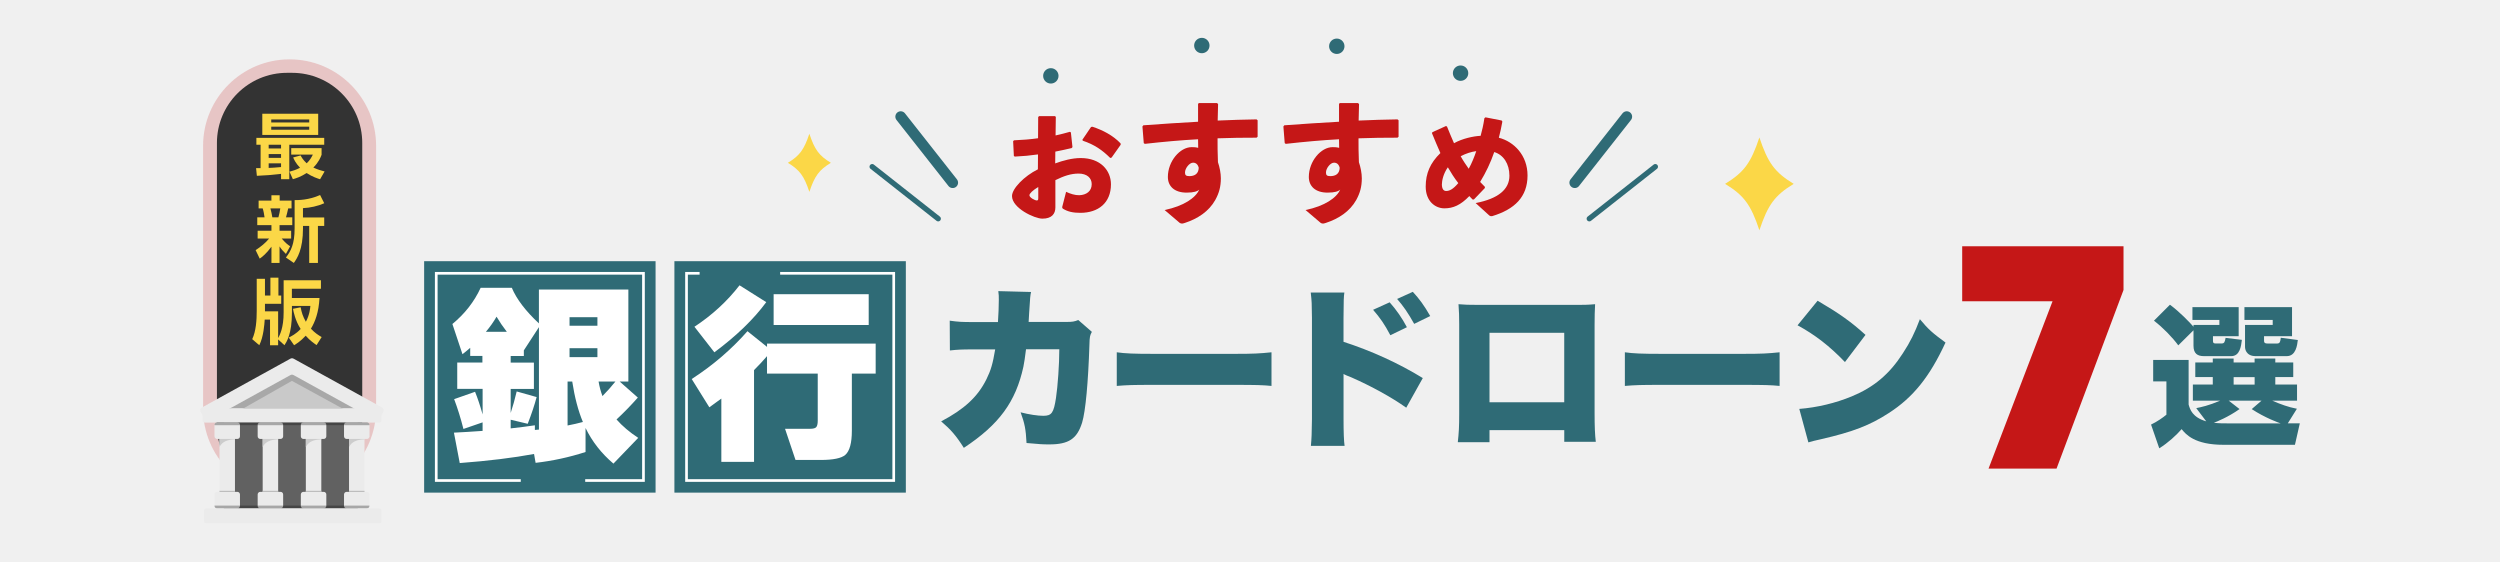
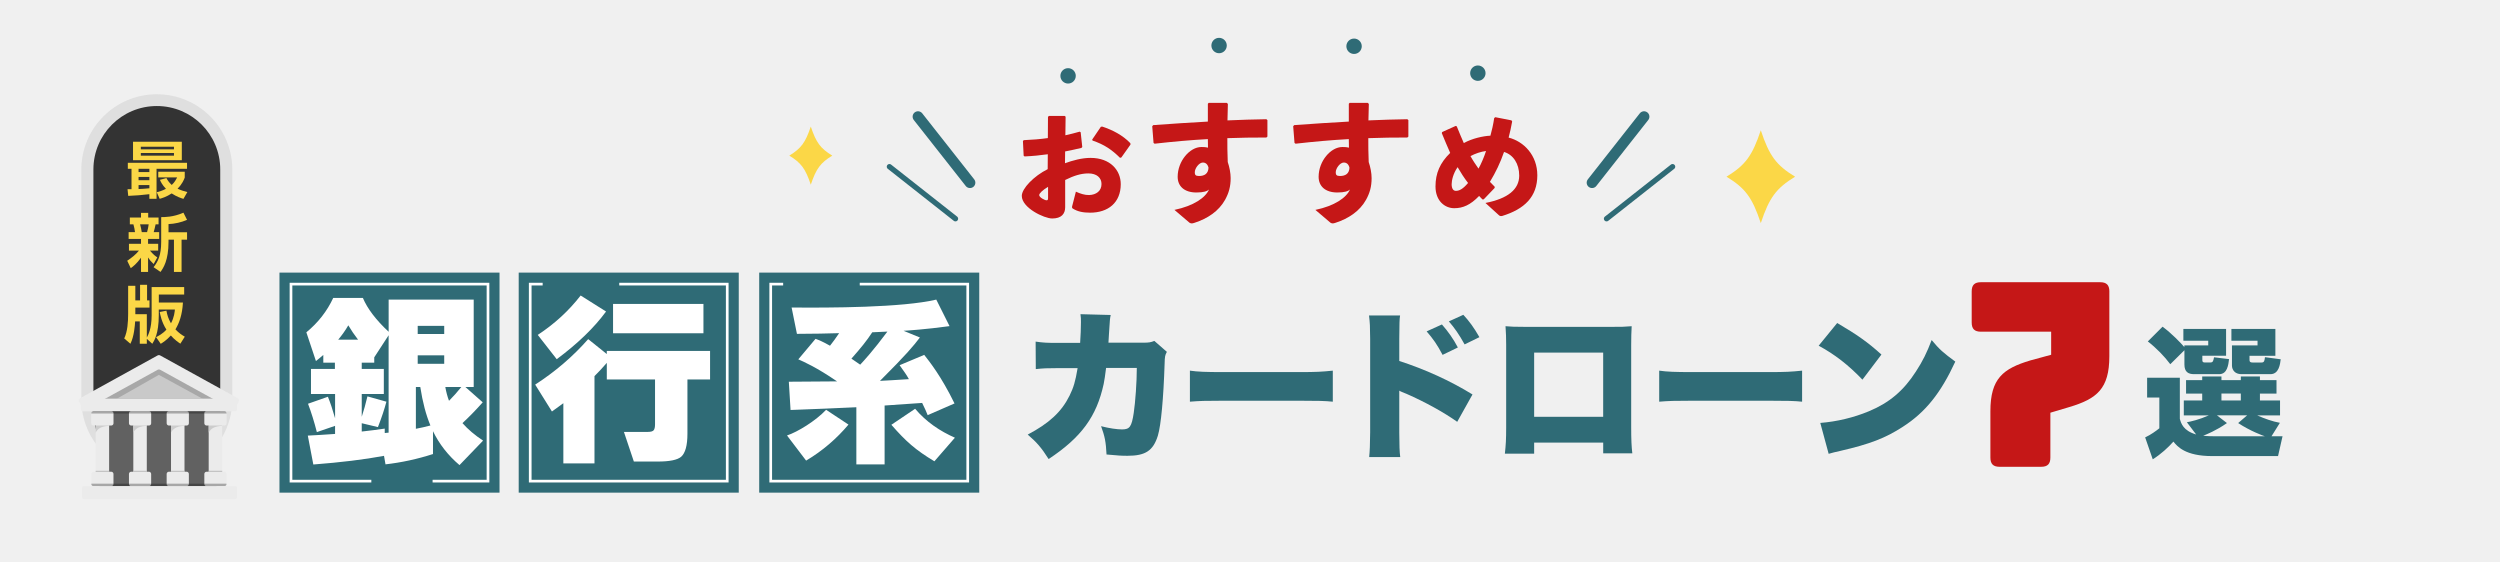
<svg xmlns="http://www.w3.org/2000/svg" viewBox="0 0 929 208.5">
  <defs>
    <style>
      .cls-1, .cls-2, .cls-3, .cls-4 {
        fill: none;
      }

      .cls-5, .cls-6 {
        fill: #b5b5b5;
      }

      .cls-2 {
        stroke: #fff;
        stroke-miterlimit: 10;
      }

      .cls-7 {
        fill: #ebebeb;
      }

      .cls-8 {
        fill: #fbd747;
      }

-       .cls-9, .cls-10 {
+       .cls-9 {
        fill: #c51717;
      }

      .cls-10 {
-         opacity: .2;
+         fill: #ccc;
      }

      .cls-11 {
-         fill: #ccc;
+         isolation: isolate;
      }

      .cls-12 {
-         isolation: isolate;
+         fill: #999;
+         opacity: .2;
      }

      .cls-13 {
        fill: #c9c9c9;
      }

      .cls-14 {
        fill: #2f6b76;
      }

      .cls-15 {
        fill: #fff;
      }

      .cls-3 {
        stroke-width: 4px;
      }

      .cls-3, .cls-4 {
        stroke: #2f6b76;
        stroke-linecap: round;
        stroke-linejoin: round;
      }

      .cls-6 {
        mix-blend-mode: multiply;
      }

      .cls-4 {
        stroke-width: 2px;
      }

      .cls-16 {
        fill: #a8a8a8;
      }

      .cls-17 {
        fill: #616161;
      }

      .cls-18 {
        fill: #333;
      }
    </style>
  </defs>
-   <g class="cls-12">
-     <g id="_レイヤー_2" data-name="レイヤー_2">
+   <g class="cls-11">
+     <g id="_レイヤー_2" data-name="レイヤー 2">
      <g id="PC">
        <g>
+           <path class="cls-9" d="M783.83,108.3v24.1c0,12.1-4.67,15.81-14.86,18.86l-7.05,2.1v16.67c0,2.38-1.05,3.43-3.43,3.43h-15.43c-2.38,0-3.43-1.05-3.43-3.43v-17.24c0-12.1,4.67-15.81,14.86-18.86l7.72-2.1v-8.57h-26.1c-2.38,0-3.43-1.05-3.43-3.43v-11.53c0-2.38,1.05-3.43,3.43-3.43h44.3c2.38,0,3.43,1.05,3.43,3.43Z" />
          <g>
+             <rect class="cls-12" x="30.22" y="35.03" width="56.11" height="141.38" rx="28.05" ry="28.05" />
            <g>
-               <path class="cls-14" d="M850.14,157.32h4.47l-1.81,7.97h-26.51c-10.85,0-14.02-3.9-15.6-5.82-2.04,2.32-5.03,5.09-8.31,7.12l-3.05-8.82c2.26-1.07,4.41-2.6,5.71-3.67v-12.38h-4.92v-7.97h13.17v16.56c.51,1.81,1.36,4.75,6.56,6.27l-3.73-4.92c1.75-.34,4.69-.96,8.87-2.77h-10.12v-5.99h7.4v-2.77h-6.5v-5.43h6.5v-1.47h7.74v1.47h7.8v-1.47h7.69v1.47h6.67v5.43h-6.67v2.77h8.08v5.99h-9.21c3,1.3,6.05,2.43,9.16,3l-3.39,5.43ZM815.1,122.73l-5.65,5.6c-2.21-3-5.71-6.61-9.04-9.16l5.94-5.94c3.62,2.66,7.4,6.61,8.76,8.2v-.68h9.61v-1.87h-10.01v-4.75h17.18v10.8h-9.55v1.64c0,.62.06,1.07.96,1.07h2.2c1.13,0,1.24-.62,1.53-2.09l6.05.74c-.28,2.37-.74,6.05-3.96,6.05h-10.12c-2.37,0-3.9-.9-3.9-3.9v-5.71ZM840.36,148.9h-12.15l4.01,3.11c-4.24,3-8.48,4.69-9.55,5.09,1.75.23,3.67.23,5.48.23h19.33c-.68-.23-5.77-2.04-10.74-5.31l3.62-3.11ZM830.02,140.14v2.77h7.8v-2.77h-7.8ZM834.03,114.14h17.69v10.8h-10.4v1.58c0,.57,0,1.13,1.3,1.13h3.56c1.07,0,1.19-.74,1.36-2.15l6.33.85c-.23,1.87-.68,5.99-4.13,5.99h-11.53c-3.79,0-3.96-3-3.96-3.34v-8.25h10.29v-1.87h-10.51v-4.75Z" />
-               <rect class="cls-10" x="75.47" y="22.06" width="64.29" height="162" rx="32.14" ry="32.14" />
-               <rect class="cls-18" x="80.61" y="27.06" width="54" height="157" rx="26.08" ry="26.08" />
+               <rect class="cls-18" x="34.71" y="39.4" width="47.13" height="137.02" rx="23.56" ry="23.56" />
              <g>
-                 <path class="cls-8" d="M95.16,62.49h1.68v-8.7h-1.57s0-2.55,0-2.55h25.21s0,2.55,0,2.55h-12.98s0,12.79,0,12.79h-3.06s0-1.97,0-1.97c-3.01.37-5.98.61-8.99.72l-.29-2.85ZM97.47,42.27h20.77s0,7.87,0,7.87h-20.77s0-7.87,0-7.87ZM99.84,53.79v1.38h4.6v-1.38h-4.6ZM99.84,57.25v1.41h4.6v-1.41h-4.6ZM104.44,60.7h-4.6v1.7c1.12-.05,2.55-.11,4.6-.32v-1.38ZM100.79,44.4v1.12h14.12v-1.12h-14.12ZM100.79,47.06v1.14h14.12v-1.14h-14.12ZM111.7,57.75c.37.72.96,1.73,2.26,2.93,1.28-1.17,1.89-2.42,2.29-3.22h-8.03s0-2.42,0-2.42h11.28s0,2.47,0,2.47c-.35.93-1.01,2.69-3.06,4.76,1.6.74,2.93,1.12,4.18,1.44l-1.68,2.9c-.9-.29-2.77-.85-5-2.31-2.26,1.46-4.04,1.99-5.11,2.29l-1.25-2.79c1.01-.27,2.42-.66,3.91-1.46-1.65-1.75-2.23-3.06-2.55-3.83l2.77-.75Z" />
-                 <path class="cls-8" d="M95,92.95c1.81-1.2,3.64-2.61,5-4.31h-4.26s0-2.9,0-2.9h5.13v-2.07h-5.27s0-2.9,0-2.9h2.71c-.16-1.09-.35-2.29-.69-3.32h-1.52s0-2.9,0-2.9h4.76v-1.99s3.06,0,3.06,0v1.99h4.42s0,2.9,0,2.9h-1.25c-.4,1.78-.48,2.13-.82,3.32h2.34s0,2.9,0,2.9h-4.73v2.07h4.31s0,2.9,0,2.9h-3.51c1.52,1.75,2.26,2.29,3.14,2.87l-1.57,2.85c-1.22-1.2-1.68-1.73-2.37-2.79v6.14s-3.01,0-3.01,0v-6.04c-1.91,2.63-3.43,3.78-4.36,4.44l-1.52-3.16ZM100.48,77.44c.32,1.06.53,2.21.72,3.32h2.26c.29-.93.58-2.47.69-3.32h-3.67ZM120.48,75.53c-2.37,1.06-5.27,1.7-7.9,1.81v3.48h7.9s0,3.14,0,3.14h-2.34v13.75s-3.24,0-3.24,0v-13.75h-2.31v.88c0,8.03-2.21,11.17-3.4,12.87l-2.95-2.02c1.81-2.31,3.24-4.95,3.24-10.8v-10.53c1.22,0,5.13.05,9.47-1.89l1.54,3.06Z" />
-                 <path class="cls-8" d="M103.35,126.16v2.13s-3.01,0-3.01,0v-9.52h-1.97c-.11,1.65-.43,6.41-2.02,9.52l-2.63-2.26c1.41-2.93,1.68-7.05,1.68-10.56v-11.86s3.06,0,3.06,0v6.2h2.02v-6.62s2.98,0,2.98,0v6.62h1.04s0,3.09,0,3.09h-6.04v2.79h4.89s0,9.97,0,9.97c.61-1.14,2.05-3.78,2.05-9.55v-11.97s13.86,0,13.86,0v3.16s-10.8,0-10.8,0v3.43h10.27c-.29,5.32-1.62,8.83-3.19,11.41,1.49,1.6,2.74,2.39,3.99,3.11l-1.89,2.98c-.72-.48-2.47-1.65-4.04-3.48-1.91,2.07-3.38,2.95-4.31,3.54l-1.99-2.85c.93-.48,2.71-1.33,4.42-3.19-2.05-3.19-2.63-6.41-2.85-7.5l2.85-.56c.37,1.94.8,3.38,1.94,5.37,1.38-2.53,1.6-4.97,1.68-5.88h-6.86v2.47c0,7.95-1.97,10.88-2.77,12.13l-2.34-2.13Z" />
-               </g>
-               <circle class="cls-14" cx="390.49" cy="28.19" r="2.86" />
-               <circle class="cls-14" cx="446.6" cy="16.92" r="2.86" />
-               <circle class="cls-14" cx="496.75" cy="17.19" r="2.86" />
-               <circle class="cls-14" cx="542.75" cy="27.19" r="2.86" />
-               <rect class="cls-14" x="157.61" y="97.06" width="86" height="86" />
-               <rect class="cls-14" x="250.61" y="97.06" width="86" height="86" />
-               <polyline class="cls-2" points="289.9 101.56 332.11 101.56 332.11 178.56 255.11 178.56 255.11 101.56 259.97 101.56" />
-               <polyline class="cls-2" points="193.52 178.56 162.11 178.56 162.11 101.56 166.97 101.56 196.9 101.56 239.11 101.56 239.11 178.56 217.46 178.56" />
-               <g>
-                 <path class="cls-15" d="M198.47,168.69c-7.72,1.44-16.93,2.57-27.63,3.38l-2.16-11.3c3.02-.14,6.57-.36,10.65-.65v-3.17l-7.12,2.45c-1.01-3.98-2.16-7.67-3.45-11.08l7.77-2.73c.96,2.35,1.89,5.16,2.81,8.42v-9.5h-9.43v-9.79h9.35v-2.45h-4.53v-3.02c-1.1.96-2.06,1.75-2.88,2.37l-3.74-11.22c4.6-3.79,8.11-8.27,10.5-13.46h11.58c1.77,4.22,5.13,8.63,10.07,13.24v-12.59h33.24v34.18h-3.24l6.76,5.97c-2.59,2.93-5.23,5.64-7.92,8.13,2.16,2.45,4.84,4.73,8.06,6.84l-9.21,9.57c-4.46-3.79-7.92-8.2-10.36-13.24v8.92c-6.09,1.97-12.28,3.31-18.56,4.03l-.58-3.31ZM180.56,123.29h7.77c-1.44-1.87-2.71-3.74-3.81-5.61-1.1,1.92-2.42,3.79-3.96,5.61ZM189.77,159.19c3.07-.33,6.07-.72,8.99-1.15v1.73c.33-.05.84-.1,1.51-.14v-38.06l-5.61,8.63v2.09h-4.89v2.45h8.63v9.79h-8.63v8.92c.81-2.45,1.56-5.11,2.23-7.99l7.41,2.09c-.77,2.93-1.87,6.24-3.31,9.93l-6.33-1.51v3.24ZM210.92,158.11c2.01-.38,3.91-.82,5.68-1.3-1.73-4.12-3.05-9.14-3.96-15.04h-1.73v16.33ZM222,121.05v-3.17h-10.36v3.17h10.36ZM222,132.71v-3.31h-10.36v3.31h10.36ZM222.43,141.78c.33,1.92.81,3.72,1.44,5.4,1.63-1.63,3.24-3.43,4.82-5.4h-6.26Z" />
-                 <path class="cls-15" d="M280.21,171.64h-12.16v-23.53c-1.2.91-2.69,1.99-4.46,3.24l-6.55-10.51c7.87-5.08,14.77-11.01,20.72-17.77l7.27,5.83v-1.22h40.37v11.15h-8.85v21.23c0,4.56-.82,7.56-2.45,8.99-1.49,1.25-4.53,1.87-9.14,1.87h-9.35l-3.89-11.58h9.28c1.25,0,2.04-.23,2.37-.68.33-.46.5-1.21.5-2.27v-17.56h-18.85v-6.48c-1.39,1.63-3,3.36-4.82,5.18v34.11ZM284.74,112.28c-4.65,6.33-11.08,12.54-19.28,18.64l-7.41-9.5c6.57-4.32,12.16-9.45,16.76-15.4l9.93,6.26ZM322.81,120.77h-35.33v-11.44h35.33v11.44Z" />
+                 <path class="cls-8" d="M47.41,70.31h1.46v-7.59h-1.37s0-2.23,0-2.23h22s0,2.23,0,2.23h-11.33v11.16s-2.67,0-2.67,0v-1.72c-2.62.32-5.22.53-7.85.63l-.26-2.48ZM49.43,52.67h18.13s0,6.87,0,6.87h-18.13s0-6.87,0-6.87ZM51.49,62.72v1.21h4.02v-1.21h-4.02ZM51.49,65.74v1.23h4.02v-1.23h-4.02ZM55.51,68.76h-4.02v1.49c.97-.05,2.23-.09,4.02-.28v-1.21ZM52.33,54.53v.97h12.32v-.97h-12.32ZM52.33,56.85v1h12.32v-1h-12.32ZM61.85,66.18c.33.63.84,1.51,1.97,2.55,1.11-1.02,1.65-2.11,2-2.81h-7.01s0-2.11,0-2.11h9.84s0,2.16,0,2.16c-.3.81-.88,2.34-2.67,4.15,1.39.65,2.55.97,3.64,1.25l-1.46,2.53c-.79-.25-2.41-.74-4.36-2.02-1.97,1.28-3.53,1.74-4.46,2l-1.09-2.44c.88-.23,2.11-.58,3.41-1.28-1.44-1.53-1.95-2.67-2.23-3.34l2.41-.65Z" />
+                 <path class="cls-8" d="M47.27,96.89c1.58-1.04,3.18-2.27,4.36-3.76h-3.71s0-2.53,0-2.53h4.48v-1.81h-4.6s0-2.53,0-2.53h2.37c-.14-.95-.3-2-.6-2.9h-1.32s0-2.53,0-2.53h4.15v-1.74s2.67,0,2.67,0v1.74h3.85s0,2.53,0,2.53h-1.09c-.35,1.56-.42,1.86-.72,2.9h2.04s0,2.53,0,2.53h-4.13v1.81h3.76s0,2.53,0,2.53h-3.06c1.32,1.53,1.97,2,2.74,2.51l-1.37,2.48c-1.07-1.04-1.46-1.51-2.07-2.44v5.36s-2.62,0-2.62,0v-5.27c-1.67,2.3-2.99,3.3-3.81,3.88l-1.32-2.76ZM52.05,83.36c.28.93.46,1.93.63,2.9h1.97c.26-.81.51-2.16.6-2.9h-3.2ZM69.51,81.69c-2.07.93-4.6,1.49-6.89,1.58v3.04h6.89s0,2.74,0,2.74h-2.04v12s-2.83,0-2.83,0v-12h-2.02v.77c0,7.01-1.93,9.75-2.97,11.23l-2.58-1.76c1.58-2.02,2.83-4.32,2.83-9.42v-9.19c1.07,0,4.48.05,8.26-1.65l1.35,2.67Z" />
+                 <path class="cls-8" d="M54.56,125.88v1.86s-2.62,0-2.62,0v-8.31h-1.72c-.09,1.44-.37,5.59-1.76,8.31l-2.3-1.97c1.23-2.55,1.46-6.15,1.46-9.21v-10.35s2.67,0,2.67,0v5.41h1.76v-5.78s2.6,0,2.6,0v5.78h.91s0,2.69,0,2.69h-5.27v2.44h4.27s0,8.7,0,8.7c.53-1,1.79-3.3,1.79-8.33v-10.44s12.09,0,12.09,0v2.76s-9.42,0-9.42,0v2.99h8.96c-.26,4.64-1.42,7.71-2.79,9.96,1.3,1.39,2.39,2.09,3.48,2.72l-1.65,2.6c-.63-.42-2.16-1.44-3.53-3.04-1.67,1.81-2.95,2.58-3.76,3.09l-1.74-2.48c.81-.42,2.37-1.16,3.85-2.79-1.79-2.78-2.3-5.59-2.48-6.55l2.48-.49c.32,1.69.7,2.95,1.69,4.69,1.21-2.21,1.39-4.34,1.46-5.13h-5.99v2.16c0,6.94-1.72,9.49-2.41,10.58l-2.04-1.86Z" />
              </g>
              <g>
-                 <path class="cls-14" d="M370.84,119.71c.19-2.52.32-6.28.32-8.29,0-1.36,0-1.88-.19-3.24l12.17.32c-.32,1.49-.32,1.68-.71,7.83q-.06,1.75-.19,3.3h14.11c2.14,0,2.91-.13,4.34-.71l5.05,4.4c-.71,1.29-.84,1.81-.91,4.79-.45,13.85-1.42,24.67-2.72,28.94-1.88,6.02-4.99,8.09-12.17,8.09-2.52,0-3.5-.06-8.48-.52-.26-5.18-.71-7.32-2.2-11.4,3.24.84,6.41,1.29,8.42,1.29,3.11,0,3.88-1.04,4.73-6.67.65-4.34,1.23-12.5,1.23-18.06h-12.37q-.52,4.27-.97,6.47c-2.85,13.08-9,21.5-22.14,30.17-2.91-4.6-4.86-6.8-8.42-9.84,8.61-4.53,13.6-9.13,16.83-15.67,1.62-3.3,2.33-5.63,3.24-11.07h-8.09c-4.34,0-5.7.06-8.74.39l-.06-11.07c3.24.45,4.4.52,9,.52h8.93Z" />
-                 <path class="cls-14" d="M415,130.91c3.04.45,6.54.58,13.27.58h30.95c6.47,0,8.93-.13,13.27-.58v12.5c-3.11-.32-5.96-.39-13.34-.39h-30.82c-7.25,0-9.39.06-13.34.39v-12.5Z" />
-                 <path class="cls-14" d="M487.13,165.68c.26-2.72.32-4.6.39-9.91v-37.68c-.06-5.57-.06-5.89-.45-9.39h12.5c-.26,1.68-.26,2.72-.32,9.45v8.87c10.23,3.3,20.39,7.9,29.46,13.47l-6.15,11.01c-5.37-3.82-12.88-7.96-20.39-11.27-1.94-.78-2.14-.84-2.33-.97-.19-.06-.32-.13-.58-.32v16.83c0,4.79.13,8.22.39,9.91h-12.5ZM516.39,112.33c2.53,2.85,4.6,5.83,6.41,9.26l-6.15,2.98c-2.14-4.08-3.82-6.47-6.41-9.45l6.15-2.78ZM525,108.44c2.4,2.59,4.21,5.05,6.47,9l-5.96,2.91c-2.27-4.08-4.08-6.67-6.34-9.26l5.83-2.65Z" />
-                 <path class="cls-14" d="M553.5,159.85v4.47h-11.78c.39-3.56.52-5.76.52-10.55v-33.28c0-2.78-.06-4.79-.26-7.45,2.27.19,3.56.26,7.83.26h34.9c4.01,0,4.98,0,8.03-.26-.13,2.27-.19,4.6-.19,7.64v32.82c0,4.99.13,8.09.45,10.68h-11.72v-4.34h-27.77ZM581.27,123.66h-27.77v25.83h27.77v-25.83Z" />
-                 <path class="cls-14" d="M603.81,130.91c3.04.45,6.54.58,13.27.58h30.95c6.47,0,8.93-.13,13.27-.58v12.5c-3.11-.32-5.96-.39-13.34-.39h-30.82c-7.25,0-9.39.06-13.34.39v-12.5Z" />
-                 <path class="cls-14" d="M675.42,111.75c8.16,4.79,12.37,7.77,17.8,12.69l-7.64,10.1c-5.63-5.89-11.14-10.16-17.61-13.66l7.45-9.13ZM668.63,151.95c6.6-.52,13.4-2.14,19.49-4.66,8.16-3.37,13.98-8.22,18.97-15.99,2.72-4.14,4.47-7.7,6.34-12.69,3.17,3.82,4.66,5.11,9.52,8.68-5.89,12.75-12.04,20.39-21.11,26.22-6.99,4.53-13.14,6.93-25.19,9.71-2.53.58-2.91.65-4.66,1.17l-3.37-12.43Z" />
-               </g>
-               <g>
-                 <line class="cls-4" x1="324.11" y1="61.95" x2="348.63" y2="81.27" />
-                 <line class="cls-3" x1="334.71" y1="43.35" x2="354.02" y2="67.88" />
-               </g>
-               <g>
-                 <line class="cls-4" x1="615.11" y1="61.95" x2="590.59" y2="81.27" />
-                 <line class="cls-3" x1="604.5" y1="43.35" x2="585.19" y2="67.88" />
-               </g>
-               <g>
-                 <polygon class="cls-13" points="108.5 138.61 84.05 151.75 132.95 151.75 108.5 138.61" />
-                 <rect class="cls-17" x="83.18" y="156.95" width="49.77" height="31.99" />
-                 <polygon class="cls-16" points="88.59 152.82 108.47 141.53 130.65 153.66 138.4 153.19 108.07 136.75 83.08 150.78 88.59 152.82" />
-                 <rect class="cls-7" x="75.26" y="151.68" width="66.47" height="5.35" rx=".77" ry=".77" />
-                 <path class="cls-7" d="M139.42,156.12l-30.35-16.75c-.35-.19-.78-.19-1.13,0l-30.35,16.75c-.57.31-1.28.11-1.59-.46l-1.45-2.63c-.31-.57-.11-1.28.46-1.59l32.93-18.17c.35-.19.78-.19,1.13,0l32.93,18.17c.57.31.77,1.03.46,1.59l-1.45,2.63c-.31.57-1.03.77-1.59.46Z" />
-                 <path class="cls-7" d="M88.2,163.11c.53,0,.97-.43.97-.97v-4.23c0-.53-.43-.97-.97-.97h-7.54c-.46,0-.85.32-.94.76-.02.07-.02.14-.02.21v4.23c0,.53.43.97.97.97h.89v19.66h-.89c-.53,0-.97.43-.97.97v4.23c0,.05,0,.1.01.15.07.46.47.82.95.82h7.54c.53,0,.97-.43.97-.97v-4.23c0-.53-.43-.97-.97-.97h-.89v-19.66h.89Z" />
-                 <path class="cls-7" d="M104.25,163.11c.53,0,.97-.43.97-.97v-4.23c0-.53-.43-.97-.97-.97h-7.54c-.46,0-.85.32-.94.76-.02.07-.02.14-.02.21v4.23c0,.53.43.97.97.97h.89v19.66h-.89c-.53,0-.97.43-.97.97v4.23c0,.05,0,.1.01.15.07.46.47.82.95.82h7.54c.53,0,.97-.43.97-.97v-4.23c0-.53-.43-.97-.97-.97h-.89v-19.66h.89Z" />
-                 <path class="cls-7" d="M120.29,163.11c.53,0,.97-.43.97-.97v-4.23c0-.53-.43-.97-.97-.97h-7.54c-.46,0-.85.32-.94.76-.02.07-.02.14-.02.21v4.23c0,.53.43.97.97.97h.89v19.66h-.89c-.53,0-.97.43-.97.97v4.23c0,.05,0,.1.01.15.07.46.47.82.95.82h7.54c.53,0,.97-.43.97-.97v-4.23c0-.53-.43-.97-.97-.97h-.89v-19.66h.89Z" />
-                 <path class="cls-7" d="M136.34,163.11c.53,0,.97-.43.97-.97v-4.23c0-.53-.43-.97-.97-.97h-7.54c-.46,0-.85.32-.94.76-.02.07-.02.14-.02.21v4.23c0,.53.43.97.97.97h.89v19.66h-.89c-.53,0-.97.43-.97.97v4.23c0,.05,0,.1.01.15.07.46.47.82.95.82h7.54c.53,0,.97-.43.97-.97v-4.23c0-.53-.43-.97-.97-.97h-.89v-19.66h.89Z" />
-                 <path class="cls-6" d="M137.31,157.91v.1h-57.59v-.31c.09-.43.48-.76.94-.76h55.68c.53,0,.97.43.97.97Z" />
-                 <rect class="cls-5" x="81.55" y="182.39" width="5.76" height=".38" />
-                 <rect class="cls-5" x="97.6" y="182.39" width="5.76" height=".38" />
-                 <rect class="cls-5" x="113.64" y="182.39" width="5.76" height=".38" />
-                 <rect class="cls-5" x="129.69" y="182.39" width="5.76" height=".38" />
-                 <path class="cls-6" d="M137.29,187.87v.25c-.07.46-.47.82-.95.82h-55.68c-.48,0-.88-.36-.95-.82v-.25h57.59Z" />
-                 <path class="cls-11" d="M81.55,166.1v-2.99h5.76v.15s0,0,0,0c-2.78.12-4.68.79-5.75,2.84Z" />
-                 <path class="cls-11" d="M97.6,166.1v-2.99h5.76v.15s0,0,0,0c-2.78.12-4.68.79-5.75,2.84Z" />
-                 <path class="cls-11" d="M113.64,166.1v-2.99h5.76v.15s0,0,0,0c-2.78.12-4.68.79-5.75,2.84Z" />
-                 <path class="cls-11" d="M129.69,166.1v-2.99h5.76v.15s0,0,0,0c-2.78.12-4.68.79-5.75,2.84Z" />
-                 <rect class="cls-7" x="75.8" y="188.94" width="65.94" height="5.5" rx=".7" ry=".7" />
-               </g>
-               <rect class="cls-1" width="929" height="208.5" />
-               <g>
-                 <path class="cls-9" d="M385.74,57.38c-2.84.41-5.69.68-8.67.81l-.32-.27-.27-5.46.32-.32c3.12-.13,6.1-.36,8.94-.77l.05-7.9.36-.32h5.87l.32.27-.09,6.91c1.9-.41,3.57-.86,5.33-1.35l.36.23.59,5.46-.32.36c-2.03.45-4.06.95-6.05,1.31l-.05,4.38c2.84-1.04,6.28-1.99,9.48-1.99,7.4,0,11.24,4.65,11.24,9.75,0,6.91-4.7,10.61-11.38,10.61-2.66,0-4.65-.41-6.46-1.54-.27-.18-.32-.54-.23-.81l1.4-5.46c1.53.72,3.34,1.31,4.92,1.26,2.62-.09,4.6-1.49,4.6-4.11,0-2.3-1.76-3.93-4.88-3.93-2.8,0-5.42.86-8.62,2.44v10.11c0,2.48-1.4,4.2-4.83,4.2-2.93,0-11.29-3.93-11.29-8.4,0-2.75,4.52-7.41,9.62-9.93l.04-5.55ZM385.83,69.48c-1.99,1.17-3.3,2.44-3.3,3.07,0,.86,2.03,1.94,2.75,1.94.41,0,.54-.23.54-.86v-4.15ZM402.22,51.92l3.21-4.74.5-.09c3.88,1.26,7.68,3.25,10.48,6.19l.04.5-3.39,4.79-.5.13c-2.94-2.93-5.87-4.97-10.2-6.41l-.14-.36Z" />
-                 <path class="cls-9" d="M432.8,78.04c7.1-1.47,11.56-4.56,12.84-7.59-.64.64-2.01,1.13-4.7,1.13-4.51,0-6.96-2.35-6.96-5.83,0-5.83,4.51-11.07,8.82-11.07,1.52,0,2.01.15,2.45.25,0-1.08,0-2.01-.05-3.18-6.27.34-12.89.93-19.79,1.71l-.39-.29-.49-6.17.34-.44c6.81-.49,13.77-.98,20.33-1.32v-6.61l.29-.34h6.76l.39.39c-.05,2.25-.1,4.26-.15,6.12,4.9-.2,9.8-.39,14.45-.44l.39.34v6.12l-.39.34c-4.85,0-9.75.05-14.5.24,0,2.7,0,5.54.15,8.87.64,1.86,1.08,4.12,1.08,5.98,0,3.18-.69,5.54-2.06,8.04-2.4,4.31-6.61,7.01-11.27,8.53-.2.05-.34.1-.49.15-.25.1-.49.1-.69.1-.29,0-.54-.1-.78-.25l-5.59-4.75ZM443.34,60.45c-1.37,0-2.99,2.11-2.99,3.63,0,.93.29,1.37,1.57,1.37,2.01,0,3.43-.83,3.53-3.09-.34-1.37-1.13-1.91-2.11-1.91Z" />
-                 <path class="cls-9" d="M485.18,78.04c7.1-1.47,11.56-4.56,12.84-7.59-.64.64-2.01,1.13-4.7,1.13-4.51,0-6.96-2.35-6.96-5.83,0-5.83,4.51-11.07,8.82-11.07,1.52,0,2.01.15,2.45.25,0-1.08,0-2.01-.05-3.18-6.27.34-12.89.93-19.79,1.71l-.39-.29-.49-6.17.34-.44c6.81-.49,13.77-.98,20.33-1.32v-6.61l.29-.34h6.76l.39.39c-.05,2.25-.1,4.26-.15,6.12,4.9-.2,9.8-.39,14.45-.44l.39.34v6.12l-.39.34c-4.85,0-9.75.05-14.5.24,0,2.7,0,5.54.15,8.87.64,1.86,1.08,4.12,1.08,5.98,0,3.18-.69,5.54-2.06,8.04-2.4,4.31-6.61,7.01-11.27,8.53-.2.05-.34.1-.49.15-.25.1-.49.1-.69.1-.29,0-.54-.1-.78-.25l-5.59-4.75ZM495.72,60.45c-1.37,0-2.99,2.11-2.99,3.63,0,.93.29,1.37,1.57,1.37,2.01,0,3.43-.83,3.53-3.09-.34-1.37-1.13-1.91-2.11-1.91Z" />
-                 <path class="cls-9" d="M547.26,74.17c-.45-.41-.86-.9-1.26-1.31-3.25,3.39-6.05,4.56-9.26,4.56-3.39,0-6.95-2.62-6.95-8.08,0-4.92,1.67-8.76,5.46-12.46-1.04-2.3-2.03-4.74-3.12-7.36l.14-.41,5.01-2.26.41.14c.95,2.26,1.76,4.38,2.62,6.23,3.07-1.72,7.13-2.62,9.89-2.75.5-1.81,1.04-4.06,1.4-6.55l.41-.32,6,1.17.27.41c-.32,1.9-.9,4.47-1.31,6,5.64,1.45,10.66,6.55,10.66,14,0,8.04-4.83,12.6-13.09,15.12-.63.09-.86,0-1.22-.32l-4.97-4.52c8.4-1.62,12.55-5.1,12.55-10.16,0-4.42-2.21-7.77-5.64-8.8-1.44,4.15-3.07,7.5-5.24,11.11.54.54,1.13,1.17,1.76,1.81v.45l-4.06,4.24-.45.05ZM535.8,68.44c0,1.9.72,2.53,1.58,2.53,1.26,0,2.57-.63,4.52-2.93-1.44-1.85-2.71-3.84-3.88-5.87-1.72,2.44-2.21,5.06-2.21,6.28ZM548.57,56.16c-1.85.23-4.02.95-5.78,1.9.81,1.49,1.99,3.25,2.98,4.65,1.04-1.81,2.17-4.56,2.8-6.55Z" />
+                 <polygon class="cls-13" points="59.05 136.75 37.72 148.22 80.39 148.22 59.05 136.75" />
+                 <rect class="cls-17" x="36.96" y="152.75" width="43.44" height="27.92" />
+                 <polygon class="cls-16" points="41.68 149.15 59.03 139.3 78.39 149.88 85.15 149.47 58.68 135.12 36.87 147.37 41.68 149.15" />
+                 <rect class="cls-7" x="30.05" y="148.15" width="58.01" height="4.67" rx=".67" ry=".67" />
+                 <path class="cls-7" d="M86.04,152.03l-26.49-14.61c-.31-.17-.68-.17-.99,0l-26.49,14.61c-.5.27-1.12.09-1.39-.4l-1.27-2.29c-.27-.5-.09-1.12.4-1.39l28.74-15.86c.31-.17.68-.17.99,0l28.74,15.86c.5.27.68.9.4,1.39l-1.27,2.29c-.27.5-.9.68-1.39.4Z" />
+                 <path class="cls-7" d="M41.34,158.13c.47,0,.84-.38.84-.84v-3.7c0-.47-.38-.84-.84-.84h-6.58c-.4,0-.74.28-.82.66-.01.06-.02.12-.02.18v3.7c0,.47.38.84.84.84h.78v17.16h-.78c-.47,0-.84.38-.84.84v3.7s0,.09,0,.13c.06.4.41.71.83.71h6.58c.47,0,.84-.38.84-.84v-3.7c0-.47-.38-.84-.84-.84h-.78v-17.16h.78Z" />
+                 <path class="cls-7" d="M55.34,158.13c.47,0,.84-.38.84-.84v-3.7c0-.47-.38-.84-.84-.84h-6.58c-.4,0-.74.28-.82.66-.01.06-.02.12-.02.18v3.7c0,.47.38.84.84.84h.78v17.16h-.78c-.47,0-.84.38-.84.84v3.7s0,.09,0,.13c.06.4.41.71.83.71h6.58c.47,0,.84-.38.84-.84v-3.7c0-.47-.38-.84-.84-.84h-.78v-17.16h.78Z" />
+                 <path class="cls-7" d="M69.35,158.13c.47,0,.84-.38.84-.84v-3.7c0-.47-.38-.84-.84-.84h-6.58c-.4,0-.74.28-.82.66-.01.06-.02.12-.02.18v3.7c0,.47.38.84.84.84h.78v17.16h-.78c-.47,0-.84.38-.84.84v3.7s0,.09,0,.13c.06.4.41.71.83.71h6.58c.47,0,.84-.38.84-.84v-3.7c0-.47-.38-.84-.84-.84h-.78v-17.16h.78Z" />
+                 <path class="cls-7" d="M83.35,158.13c.47,0,.84-.38.84-.84v-3.7c0-.47-.38-.84-.84-.84h-6.58c-.4,0-.74.28-.82.66-.01.06-.02.12-.02.18v3.7c0,.47.38.84.84.84h.78v17.16h-.78c-.47,0-.84.38-.84.84v3.7s0,.09.01.13c.06.4.41.71.83.71h6.58c.47,0,.84-.38.84-.84v-3.7c0-.47-.38-.84-.84-.84h-.78v-17.16h.78Z" />
+                 <path class="cls-6" d="M84.19,153.59v.09h-50.26v-.27c.08-.38.42-.66.82-.66h48.59c.47,0,.84.38.84.84Z" />
+                 <rect class="cls-5" x="35.54" y="174.96" width="5.03" height=".33" />
+                 <rect class="cls-5" x="49.54" y="174.96" width="5.03" height=".33" />
+                 <rect class="cls-5" x="63.54" y="174.96" width="5.03" height=".33" />
+                 <rect class="cls-5" x="77.55" y="174.96" width="5.03" height=".33" />
+                 <path class="cls-6" d="M84.18,179.74v.22c-.06.4-.41.71-.83.71h-48.59c-.42,0-.77-.31-.83-.71v-.22h50.26Z" />
+                 <path class="cls-10" d="M35.54,160.74v-2.61h5.03v.13s0,0,0,0c-2.43.1-4.08.69-5.02,2.48Z" />
+                 <path class="cls-10" d="M49.54,160.74v-2.61h5.03v.13s0,0,0,0c-2.43.1-4.08.69-5.02,2.48Z" />
+                 <path class="cls-10" d="M63.54,160.74v-2.61h5.03v.13s0,0,0,0c-2.43.1-4.08.69-5.02,2.48Z" />
+                 <path class="cls-10" d="M77.55,160.74v-2.61h5.03v.13s0,0,0,0c-2.43.1-4.08.69-5.02,2.48Z" />
+                 <rect class="cls-7" x="30.51" y="180.67" width="57.55" height="4.8" rx=".61" ry=".61" />
              </g>
            </g>
+           </g>
+           <rect class="cls-1" width="929" height="208.5" />
+           <g>
+             <circle class="cls-14" cx="396.9" cy="28.19" r="2.86" />
+             <circle class="cls-14" cx="453.01" cy="16.92" r="2.86" />
+             <circle class="cls-14" cx="503.17" cy="17.19" r="2.86" />
+             <circle class="cls-14" cx="549.17" cy="27.19" r="2.86" />
            <g>
-               <path class="cls-8" d="M308.75,60.5c-4.4,2.68-6,4.85-7.99,10.8-1.98-5.95-3.59-8.12-7.99-10.8,4.4-2.68,6-4.85,7.99-10.8,1.98,5.95,3.59,8.12,7.99,10.8Z" />
-               <path class="cls-8" d="M666.54,68.32c-7.02,4.28-9.59,7.75-12.75,17.25-3.16-9.5-5.73-12.97-12.75-17.25,7.02-4.28,9.59-7.75,12.75-17.25,3.16,9.5,5.73,12.97,12.75,17.25Z" />
+               <line class="cls-4" x1="330.52" y1="61.95" x2="355.04" y2="81.27" />
+               <line class="cls-3" x1="341.13" y1="43.35" x2="360.44" y2="67.88" />
+             </g>
+             <g>
+               <line class="cls-4" x1="621.52" y1="61.95" x2="597" y2="81.27" />
+               <line class="cls-3" x1="610.92" y1="43.35" x2="591.61" y2="67.88" />
+             </g>
+             <g>
+               <path class="cls-9" d="M389.38,57.32c-2.84.41-5.69.68-8.67.81l-.32-.27-.27-5.46.32-.32c3.12-.14,6.1-.36,8.94-.77l.05-7.9.36-.32h5.87l.32.27-.09,6.91c1.9-.41,3.57-.86,5.33-1.35l.36.23.59,5.46-.32.36c-2.03.45-4.06.95-6.05,1.31l-.05,4.38c2.84-1.04,6.28-1.99,9.48-1.99,7.4,0,11.24,4.65,11.24,9.75,0,6.91-4.7,10.61-11.38,10.61-2.66,0-4.65-.41-6.46-1.54-.27-.18-.32-.54-.23-.81l1.4-5.46c1.53.72,3.34,1.31,4.92,1.26,2.62-.09,4.6-1.49,4.6-4.11,0-2.3-1.76-3.93-4.88-3.93-2.8,0-5.42.86-8.62,2.44v10.11c0,2.48-1.4,4.2-4.83,4.2-2.93,0-11.29-3.93-11.29-8.4,0-2.75,4.52-7.4,9.62-9.93l.04-5.55ZM389.47,69.42c-1.99,1.17-3.3,2.44-3.3,3.07,0,.86,2.03,1.94,2.75,1.94.41,0,.54-.23.54-.86v-4.15ZM405.86,51.86l3.21-4.74.5-.09c3.88,1.26,7.68,3.25,10.48,6.19l.04.5-3.39,4.79-.5.14c-2.94-2.94-5.87-4.97-10.2-6.41l-.14-.36Z" />
+               <path class="cls-9" d="M436.44,77.99c7.1-1.47,11.56-4.56,12.84-7.59-.64.64-2.01,1.13-4.7,1.13-4.51,0-6.96-2.35-6.96-5.83,0-5.83,4.51-11.07,8.82-11.07,1.52,0,2.01.15,2.45.24,0-1.08,0-2.01-.05-3.18-6.27.34-12.89.93-19.79,1.71l-.39-.29-.49-6.17.34-.44c6.81-.49,13.77-.98,20.33-1.32v-6.61l.29-.34h6.76l.39.39c-.05,2.25-.1,4.26-.15,6.12,4.9-.2,9.8-.39,14.45-.44l.39.34v6.12l-.39.34c-4.85,0-9.75.05-14.5.24,0,2.69,0,5.54.15,8.87.64,1.86,1.08,4.12,1.08,5.98,0,3.18-.69,5.54-2.06,8.04-2.4,4.31-6.61,7.01-11.27,8.53-.2.05-.34.1-.49.15-.25.1-.49.1-.69.1-.29,0-.54-.1-.78-.25l-5.59-4.75ZM446.97,60.4c-1.37,0-2.99,2.11-2.99,3.63,0,.93.29,1.37,1.57,1.37,2.01,0,3.43-.83,3.53-3.09-.34-1.37-1.13-1.91-2.11-1.91Z" />
+               <path class="cls-9" d="M488.82,77.99c7.1-1.47,11.56-4.56,12.84-7.59-.64.64-2.01,1.13-4.7,1.13-4.51,0-6.96-2.35-6.96-5.83,0-5.83,4.51-11.07,8.82-11.07,1.52,0,2.01.15,2.45.24,0-1.08,0-2.01-.05-3.18-6.27.34-12.89.93-19.79,1.71l-.39-.29-.49-6.17.34-.44c6.81-.49,13.77-.98,20.33-1.32v-6.61l.29-.34h6.76l.39.39c-.05,2.25-.1,4.26-.15,6.12,4.9-.2,9.8-.39,14.45-.44l.39.34v6.12l-.39.34c-4.85,0-9.75.05-14.5.24,0,2.69,0,5.54.15,8.87.64,1.86,1.08,4.12,1.08,5.98,0,3.18-.69,5.54-2.06,8.04-2.4,4.31-6.61,7.01-11.27,8.53-.2.05-.34.1-.49.15-.25.1-.49.1-.69.1-.29,0-.54-.1-.78-.25l-5.59-4.75ZM499.35,60.4c-1.37,0-2.99,2.11-2.99,3.63,0,.93.29,1.37,1.57,1.37,2.01,0,3.43-.83,3.53-3.09-.34-1.37-1.13-1.91-2.11-1.91Z" />
+               <path class="cls-9" d="M550.9,74.12c-.45-.41-.86-.9-1.26-1.31-3.25,3.39-6.05,4.56-9.26,4.56-3.39,0-6.95-2.62-6.95-8.08,0-4.92,1.67-8.76,5.46-12.46-1.04-2.3-2.03-4.74-3.12-7.36l.14-.41,5.01-2.26.41.14c.95,2.26,1.76,4.38,2.62,6.23,3.07-1.72,7.13-2.62,9.89-2.75.5-1.81,1.04-4.06,1.4-6.55l.41-.32,6,1.17.27.41c-.32,1.9-.9,4.47-1.31,6,5.64,1.44,10.66,6.55,10.66,14,0,8.04-4.83,12.6-13.09,15.13-.63.09-.86,0-1.22-.32l-4.97-4.52c8.4-1.63,12.55-5.1,12.55-10.16,0-4.42-2.21-7.77-5.64-8.8-1.44,4.15-3.07,7.5-5.24,11.11.54.54,1.13,1.17,1.76,1.81v.45l-4.06,4.24-.45.05ZM539.43,68.39c0,1.9.72,2.53,1.58,2.53,1.26,0,2.57-.63,4.52-2.93-1.44-1.85-2.71-3.84-3.88-5.87-1.72,2.44-2.21,5.06-2.21,6.28ZM552.21,56.11c-1.85.23-4.02.95-5.78,1.9.81,1.49,1.99,3.25,2.98,4.65,1.04-1.81,2.17-4.56,2.8-6.55Z" />
            </g>
          </g>
-           <path class="cls-9" d="M738.94,174.14l23.78-62.18h-33.57v-20.44h59.95v16.23l-24.89,66.39h-25.27Z" />
+           <g>
+             <path class="cls-8" d="M309.28,57.83c-4.4,2.68-6,4.85-7.99,10.8-1.98-5.95-3.59-8.12-7.99-10.8,4.4-2.68,6-4.85,7.99-10.8,1.98,5.95,3.59,8.12,7.99,10.8Z" />
+             <path class="cls-8" d="M667.06,65.66c-7.02,4.28-9.59,7.75-12.75,17.25-3.16-9.5-5.73-12.97-12.75-17.25,7.02-4.28,9.59-7.75,12.75-17.25,3.16,9.5,5.73,12.97,12.75,17.25Z" />
+           </g>
+           <g>
+             <path class="cls-14" d="M844.07,162.12h4.12l-1.67,7.36h-24.48c-10.02,0-12.95-3.6-14.41-5.38-1.88,2.14-4.65,4.7-7.67,6.58l-2.82-8.14c2.09-.99,4.07-2.4,5.27-3.39v-11.43h-4.54v-7.36h12.16v15.3c.47,1.67,1.25,4.39,6.06,5.79l-3.45-4.54c1.62-.31,4.33-.89,8.2-2.56h-9.34v-5.53h6.84v-2.56h-6v-5.01h6v-1.36h7.15v1.36h7.2v-1.36h7.1v1.36h6.16v5.01h-6.16v2.56h7.47v5.53h-8.51c2.77,1.2,5.59,2.25,8.46,2.77l-3.13,5.01ZM811.7,130.17l-5.22,5.17c-2.04-2.77-5.27-6.11-8.35-8.46l5.48-5.48c3.34,2.45,6.84,6.11,8.09,7.57v-.63h8.88v-1.72h-9.24v-4.39h15.87v9.97h-8.82v1.51c0,.57.05.99.89.99h2.04c1.04,0,1.15-.57,1.41-1.93l5.59.68c-.26,2.19-.68,5.59-3.65,5.59h-9.34c-2.19,0-3.6-.84-3.6-3.6v-5.27ZM835.04,154.34h-11.22l3.71,2.87c-3.92,2.77-7.83,4.33-8.82,4.7,1.62.21,3.39.21,5.06.21h17.85c-.63-.21-5.32-1.88-9.92-4.91l3.34-2.87ZM825.49,146.25v2.56h7.2v-2.56h-7.2ZM829.19,122.24h16.34v9.97h-9.61v1.46c0,.52,0,1.04,1.2,1.04h3.29c.99,0,1.1-.68,1.25-1.98l5.85.78c-.21,1.72-.63,5.53-3.81,5.53h-10.65c-3.5,0-3.65-2.77-3.65-3.08v-7.62h9.5v-1.72h-9.71v-4.39Z" />
+             <g>
+               <rect class="cls-14" x="103.85" y="101.3" width="81.77" height="81.77" />
+               <polyline class="cls-2" points="137.99 178.79 108.13 178.79 108.13 105.58 112.75 105.58 141.2 105.58 181.34 105.58 181.34 178.79 160.75 178.79" />
+               <path class="cls-15" d="M142.7,169.39c-7.34,1.37-16.1,2.44-26.27,3.22l-2.05-10.74c2.87-.14,6.25-.34,10.13-.62v-3.01l-6.77,2.33c-.96-3.78-2.05-7.3-3.28-10.54l7.39-2.6c.91,2.24,1.8,4.9,2.67,8v-9.03h-8.96v-9.3h8.89v-2.33h-4.31v-2.87c-1.05.91-1.96,1.67-2.74,2.26l-3.56-10.67c4.38-3.6,7.71-7.87,9.99-12.79h11.01c1.69,4.01,4.88,8.21,9.58,12.59v-11.97h31.61v32.5h-3.08l6.43,5.68c-2.46,2.78-4.97,5.36-7.53,7.73,2.05,2.33,4.61,4.49,7.66,6.5l-8.76,9.1c-4.24-3.6-7.53-7.8-9.85-12.59v8.48c-5.79,1.87-11.68,3.15-17.65,3.83l-.55-3.15ZM125.67,126.23h7.39c-1.37-1.78-2.58-3.56-3.63-5.34-1.05,1.82-2.3,3.6-3.76,5.34ZM134.42,160.36c2.92-.32,5.77-.68,8.55-1.09v1.64c.32-.05.8-.09,1.44-.14v-36.19l-5.34,8.21v1.98h-4.65v2.33h8.21v9.3h-8.21v8.48c.77-2.33,1.48-4.86,2.12-7.59l7.05,1.98c-.73,2.78-1.78,5.93-3.15,9.44l-6.02-1.44v3.08ZM154.54,159.34c1.92-.36,3.72-.78,5.4-1.23-1.64-3.92-2.9-8.69-3.76-14.3h-1.64v15.53ZM165.07,124.11v-3.01h-9.85v3.01h9.85ZM165.07,135.19v-3.15h-9.85v3.15h9.85ZM165.48,143.81c.32,1.82.77,3.53,1.37,5.13,1.55-1.55,3.08-3.26,4.58-5.13h-5.95Z" />
+             </g>
+             <g>
+               <rect class="cls-14" x="192.75" y="101.3" width="81.77" height="81.77" />
+               <polyline class="cls-2" points="230.11 105.58 270.24 105.58 270.24 178.79 197.03 178.79 197.03 105.58 201.65 105.58" />
+               <path class="cls-15" d="M220.9,172.2h-11.56v-22.37c-1.14.87-2.55,1.89-4.24,3.08l-6.23-9.99c7.48-4.83,14.05-10.47,19.7-16.9l6.91,5.54v-1.16h38.38v10.6h-8.41v20.18c0,4.33-.78,7.18-2.33,8.55-1.41,1.19-4.31,1.78-8.69,1.78h-8.89l-3.69-11.01h8.82c1.19,0,1.94-.22,2.26-.65.32-.43.48-1.15.48-2.16v-16.69h-17.92v-6.16c-1.32,1.55-2.85,3.19-4.58,4.93v32.43ZM225.21,115.76c-4.42,6.02-10.54,11.93-18.33,17.72l-7.05-9.03c6.25-4.1,11.56-8.98,15.94-14.64l9.44,5.95ZM261.4,123.83h-33.59v-10.88h33.59v10.88Z" />
+             </g>
+             <g>
+               <path class="cls-14" d="M401.38,127.39c.18-2.33.3-5.8.3-7.65,0-1.26,0-1.73-.18-2.99l11.24.3c-.3,1.38-.3,1.55-.66,7.24q-.06,1.61-.18,3.05h13.04c1.97,0,2.69-.12,4.01-.66l4.66,4.07c-.66,1.2-.78,1.67-.84,4.42-.42,12.8-1.32,22.78-2.51,26.73-1.73,5.56-4.6,7.47-11.24,7.47-2.33,0-3.23-.06-7.83-.48-.24-4.78-.66-6.76-2.03-10.52,2.99.78,5.92,1.2,7.77,1.2,2.87,0,3.59-.96,4.37-6.16.6-4.01,1.14-11.54,1.14-16.68h-11.42q-.48,3.95-.9,5.98c-2.63,12.08-8.31,19.85-20.45,27.87-2.69-4.25-4.48-6.28-7.77-9.09,7.95-4.19,12.56-8.43,15.55-14.47,1.49-3.05,2.15-5.2,2.99-10.22h-7.47c-4.01,0-5.26.06-8.07.36l-.06-10.22c2.99.42,4.07.48,8.31.48h8.25Z" />
+               <path class="cls-14" d="M442.17,137.73c2.81.42,6.04.54,12.26.54h28.58c5.98,0,8.25-.12,12.26-.54v11.54c-2.87-.3-5.5-.36-12.32-.36h-28.46c-6.7,0-8.67.06-12.32.36v-11.54Z" />
+               <path class="cls-14" d="M508.79,169.84c.24-2.51.3-4.25.36-9.15v-34.8c-.06-5.14-.06-5.44-.42-8.67h11.54c-.24,1.55-.24,2.51-.3,8.73v8.19c9.45,3.05,18.84,7.29,27.21,12.44l-5.68,10.17c-4.96-3.53-11.9-7.35-18.84-10.4-1.79-.72-1.97-.78-2.15-.9-.18-.06-.3-.12-.54-.3v15.55c0,4.42.12,7.59.36,9.15h-11.54ZM535.82,120.57c2.33,2.63,4.25,5.38,5.92,8.55l-5.68,2.75c-1.97-3.77-3.53-5.98-5.92-8.73l5.68-2.57ZM543.77,116.98c2.21,2.39,3.89,4.66,5.98,8.31l-5.5,2.69c-2.09-3.77-3.77-6.16-5.86-8.55l5.38-2.45Z" />
+               <path class="cls-14" d="M570.09,164.46v4.13h-10.88c.36-3.29.48-5.32.48-9.75v-30.74c0-2.57-.06-4.42-.24-6.88,2.09.18,3.29.24,7.24.24h32.23c3.71,0,4.6,0,7.41-.24-.12,2.09-.18,4.25-.18,7.06v30.32c0,4.6.12,7.47.42,9.87h-10.82v-4.01h-25.65ZM595.74,131.03h-25.65v23.86h25.65v-23.86Z" />
+               <path class="cls-14" d="M616.56,137.73c2.81.42,6.04.54,12.26.54h28.58c5.98,0,8.25-.12,12.26-.54v11.54c-2.87-.3-5.5-.36-12.32-.36h-28.46c-6.7,0-8.67.06-12.32.36v-11.54Z" />
+               <path class="cls-14" d="M682.7,120.03c7.53,4.42,11.42,7.18,16.44,11.72l-7.06,9.33c-5.2-5.44-10.29-9.39-16.26-12.62l6.88-8.43ZM676.42,157.16c6.1-.48,12.38-1.97,18-4.31,7.53-3.11,12.92-7.59,17.52-14.77,2.51-3.83,4.13-7.12,5.86-11.72,2.93,3.53,4.31,4.72,8.79,8.01-5.44,11.78-11.12,18.84-19.49,24.22-6.46,4.19-12.14,6.4-23.26,8.97-2.33.54-2.69.6-4.31,1.08l-3.11-11.48Z" />
+             </g>
+             <g>
+               <g>
+                 <rect class="cls-14" x="282.12" y="101.3" width="81.77" height="81.77" />
+                 <polyline class="cls-2" points="319.48 105.58 359.61 105.58 359.61 178.79 286.4 178.79 286.4 105.58 291.02 105.58" />
+               </g>
+               <path class="cls-15" d="M315.29,157.78c-4.29,5.12-9.66,9.79-15.74,13.38l-7.1-9.34c3.9-1.28,10.69-5.44,14.53-9.54l8.32,5.5ZM341.85,125.4c-2.62,3.39-4.8,6.08-14.85,16.13,2.11-.13,5.44-.26,10.75-.64-.9-1.6-1.66-2.69-3.46-5.18l9.15-3.84c2.05,2.62,6.27,7.87,11.26,18.05l-9.98,4.35c-.58-1.41-.96-2.37-2.05-4.54l-13.95.96v21.89h-10.5v-21.25c-3.46.19-20.61.9-24.45,1.02l-.64-10.5c2.56,0,15.1-.13,17.92-.13-7.68-5.25-12.22-7.23-14.4-8.19l6.4-7.62c1.34.51,2.3.83,5.38,2.56,1.15-1.47,2.11-2.75,3.39-4.67-6.4.19-7.36.19-15.68.26l-1.98-9.79c13.89.13,41.21.06,53.76-2.94l4.93,9.86c-8.9,1.22-15.81,1.66-17.09,1.73l6.08,2.5ZM324.13,123.48c-2.05,3.14-4.22,5.82-7.74,9.79.7.45,1.47,1.02,3.26,2.24,1.34-1.41,4.86-5.25,10.11-12.29l-5.63.26ZM347.23,171.42c-7.04-4.22-10.56-7.36-16-13.57l8.83-5.95c4.16,4.93,9.28,8.32,14.78,10.75l-7.62,8.77Z" />
+             </g>
+           </g>
        </g>
      </g>
    </g>
  </g>
</svg>
